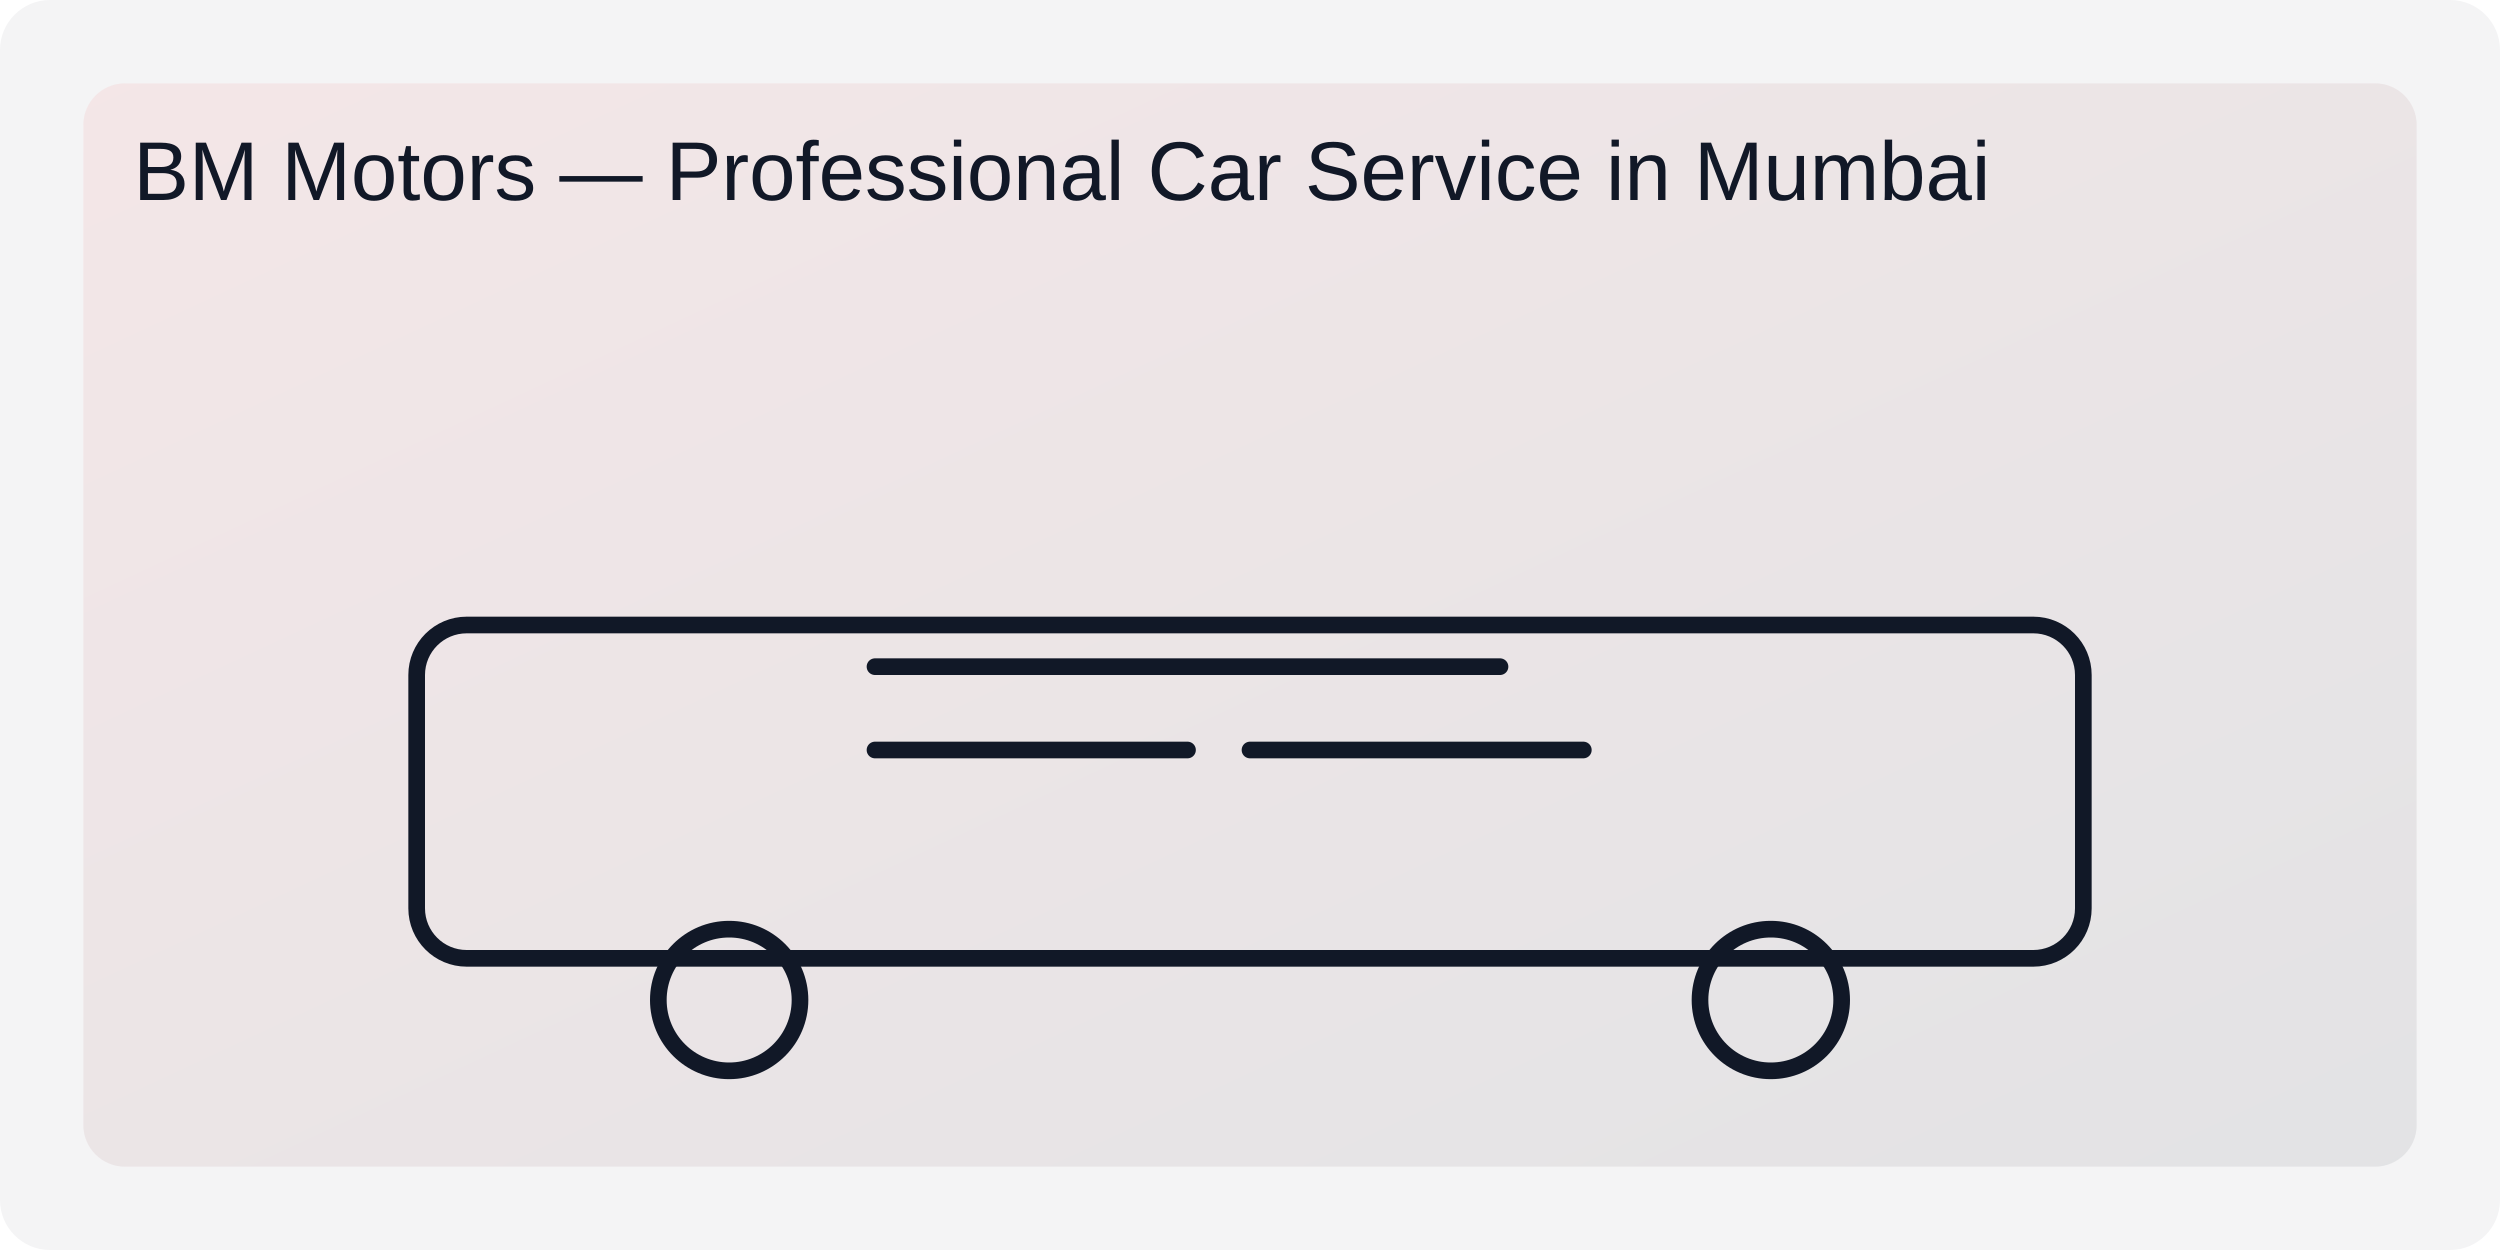
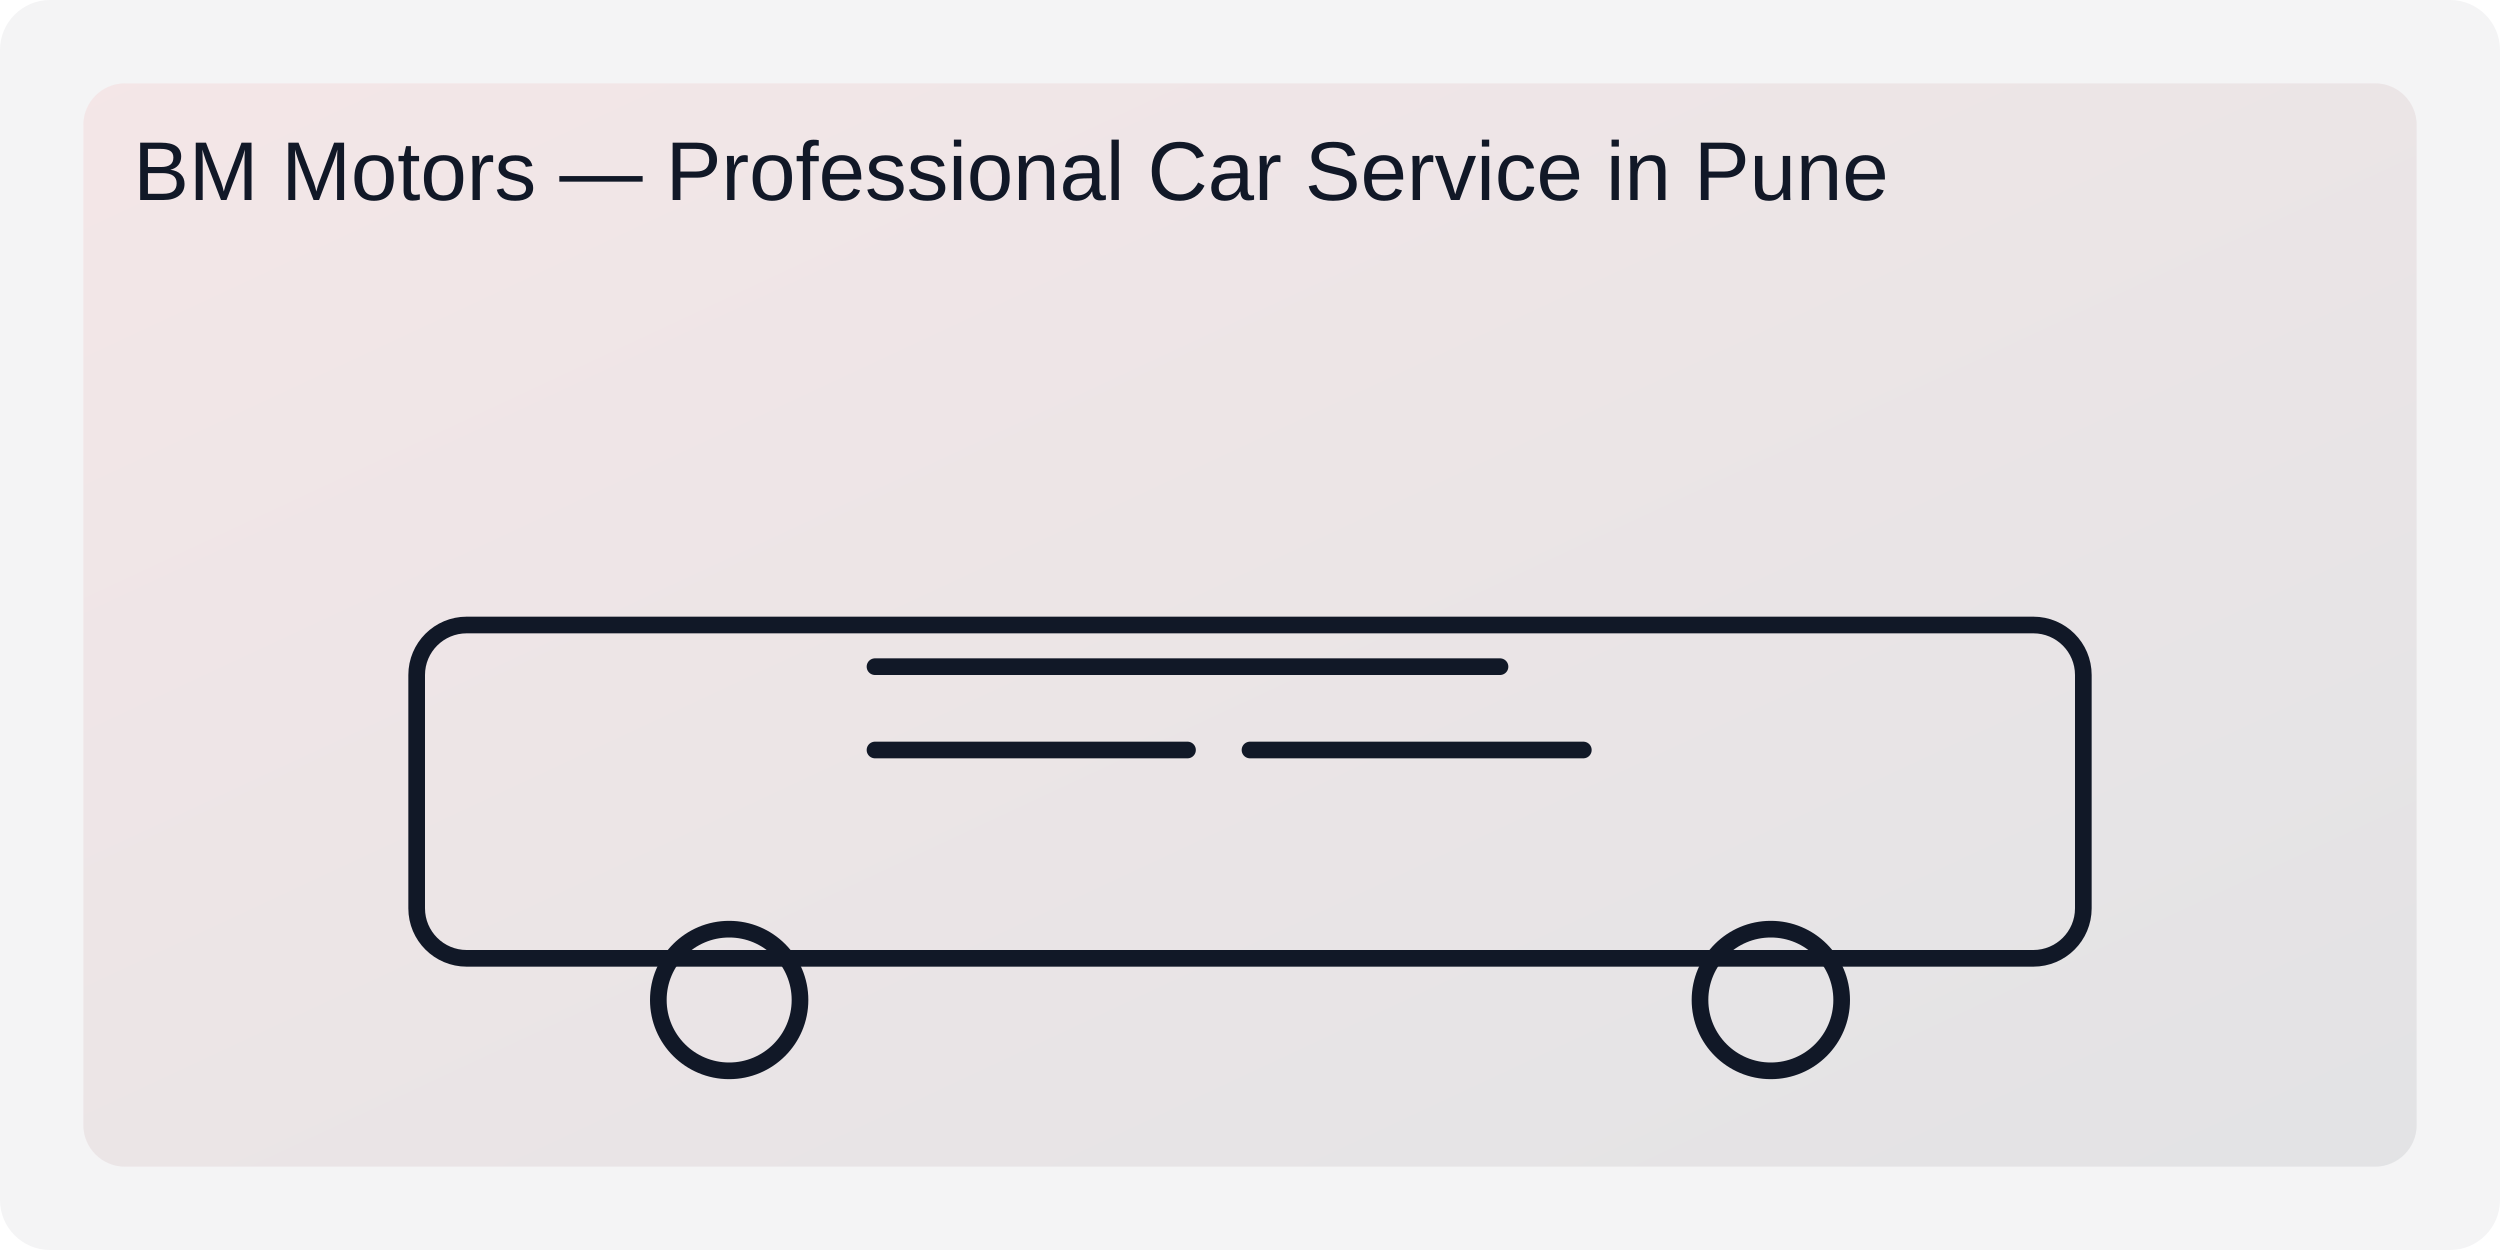
<svg xmlns="http://www.w3.org/2000/svg" width="1200" height="600" viewBox="0 0 1200 600" fill="none">
  <defs>
    <linearGradient id="g" x1="0" y1="0" x2="1" y2="1">
      <stop offset="0" stop-color="#ef4444" />
      <stop offset="1" stop-color="#111827" />
    </linearGradient>
  </defs>
  <rect width="1200" height="600" rx="24" fill="#f4f4f5" />
  <rect x="40" y="40" width="1120" height="520" rx="20" fill="url(#g)" opacity="0.08" />
  <g stroke="#111827" stroke-width="8" stroke-linecap="round" stroke-linejoin="round">
    <rect x="200" y="300" width="800" height="160" rx="24" />
    <circle cx="350" cy="480" r="34" />
    <circle cx="850" cy="480" r="34" />
    <path d="M420 320h300" />
    <path d="M420 360h150M600 360h160" />
  </g>
-   <text x="64" y="96" font-family="Arial, Helvetica, sans-serif" font-size="40" fill="#111827">BM Motors — Professional Car Service in Mumbai</text>
+   <text x="64" y="96" font-family="Arial, Helvetica, sans-serif" font-size="40" fill="#111827">BM Motors — Professional Car Service in Pune</text>
</svg>
